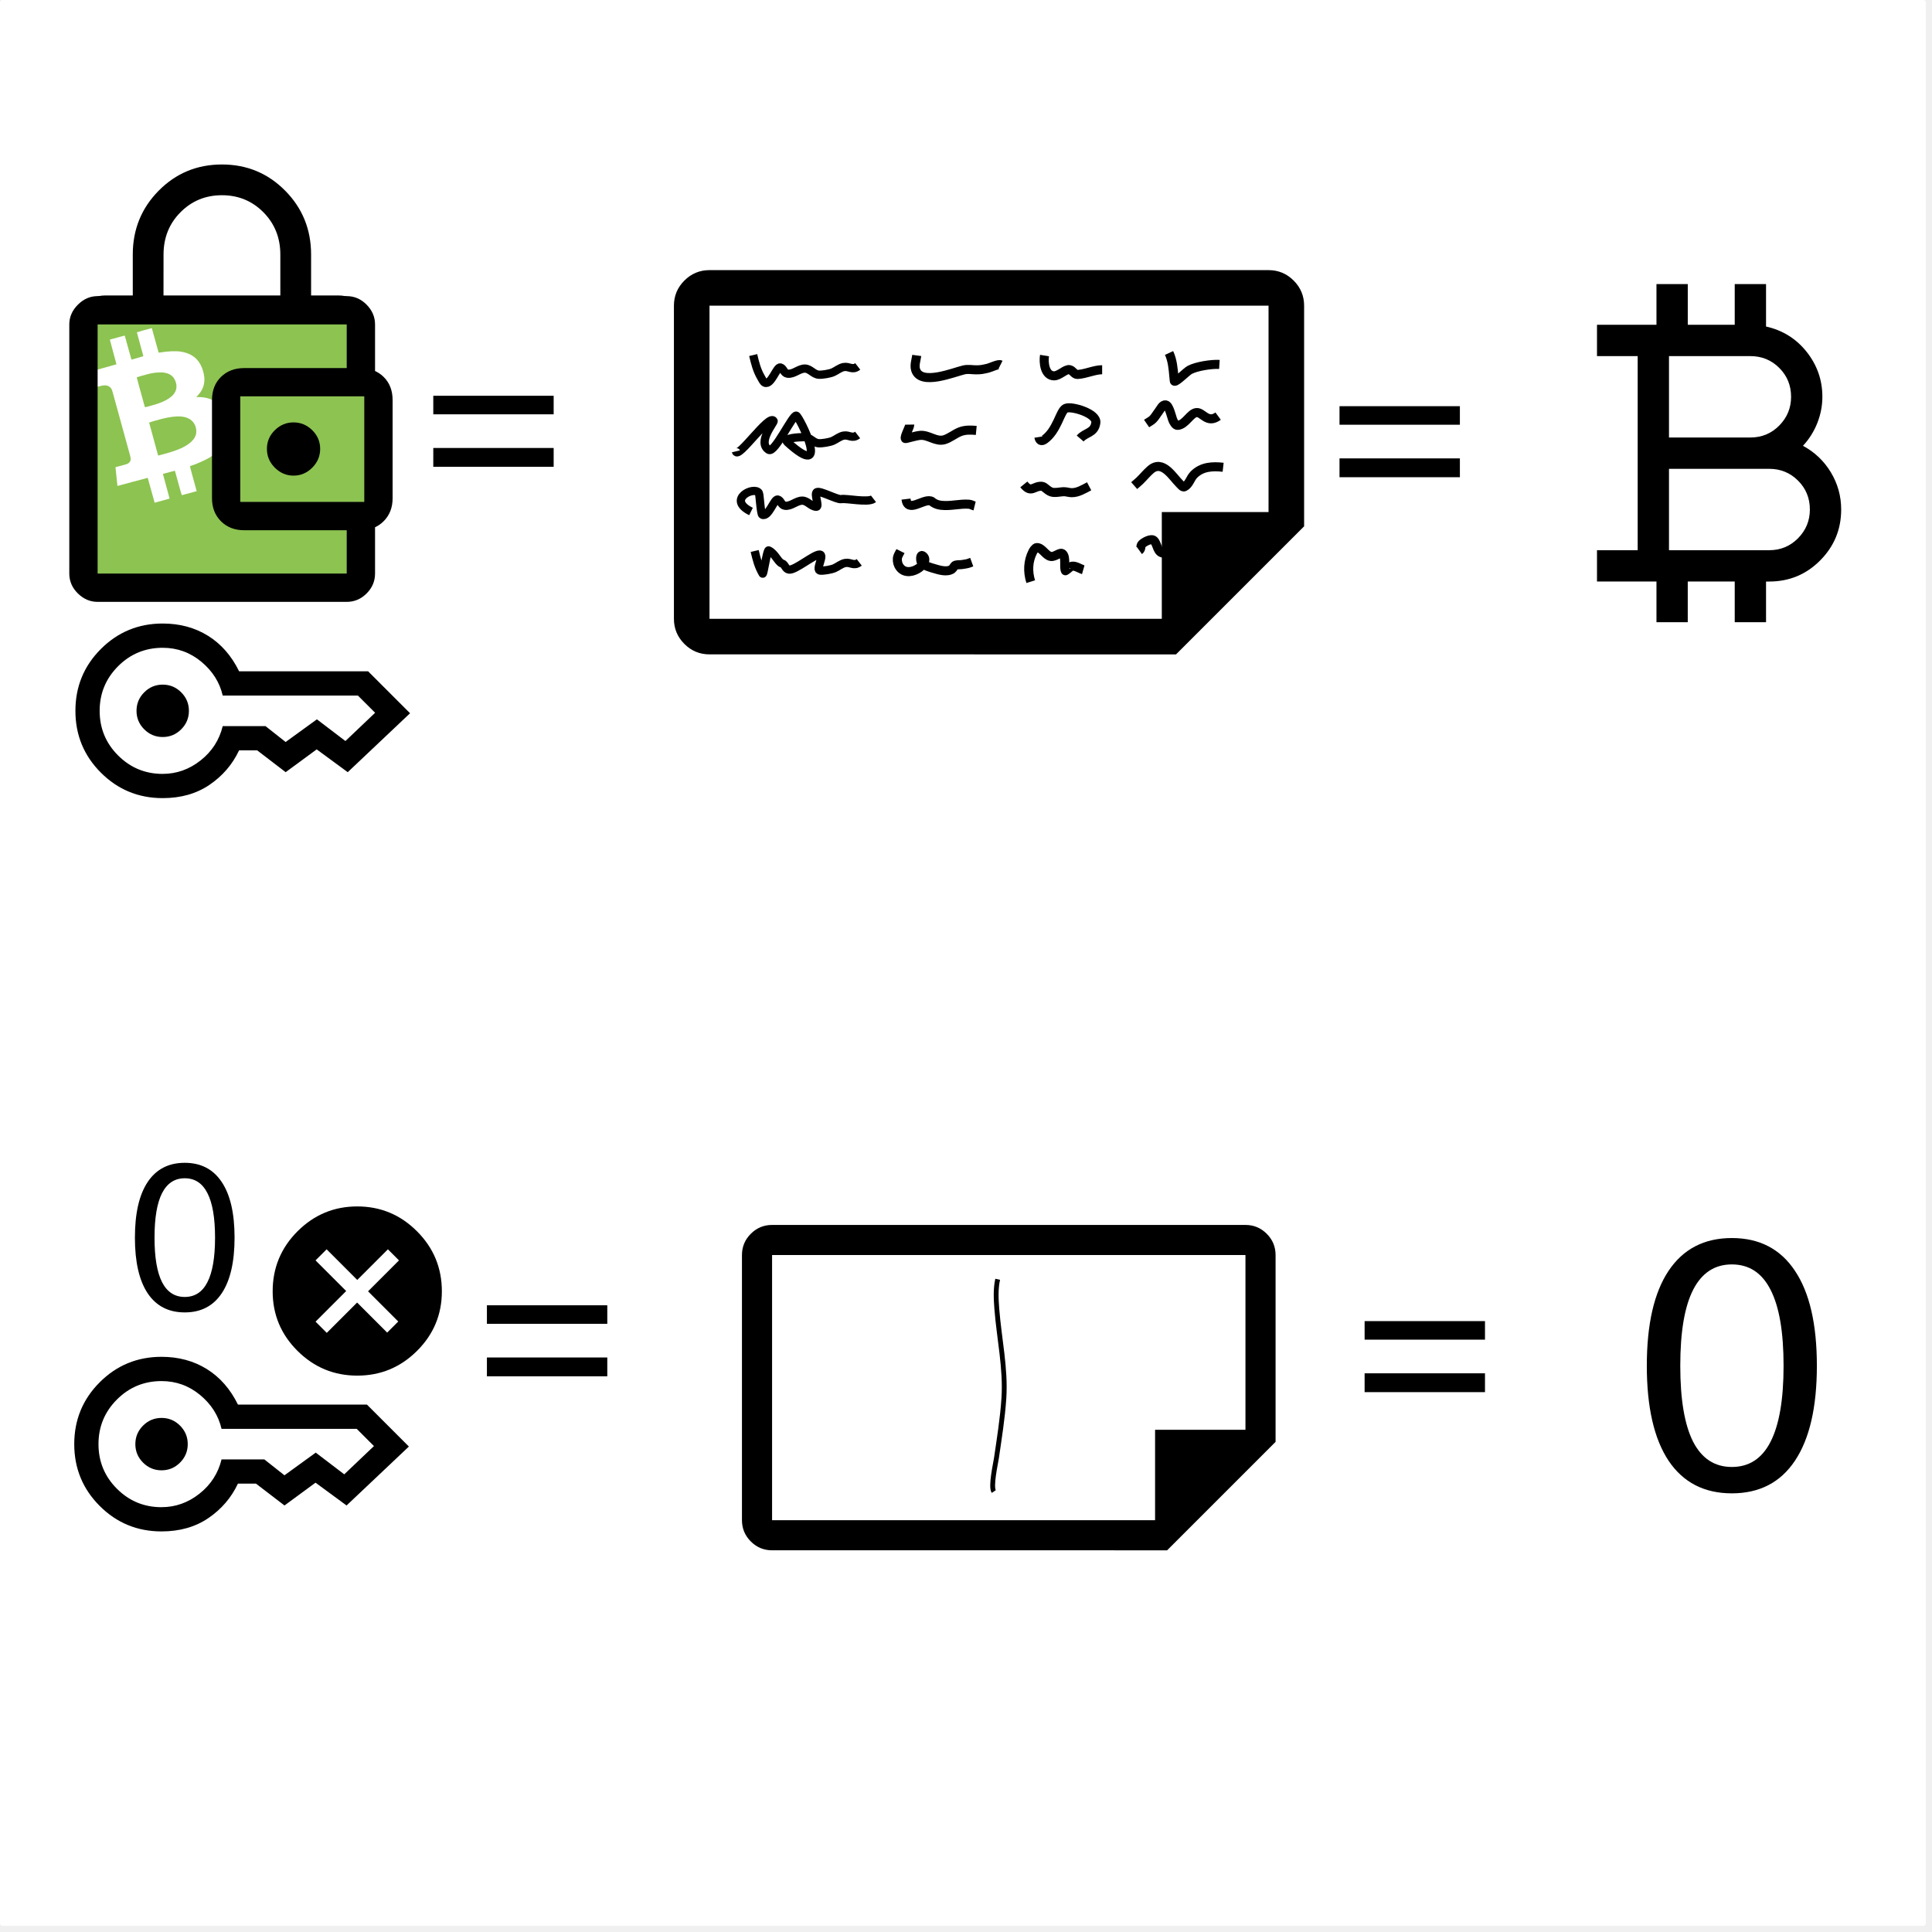
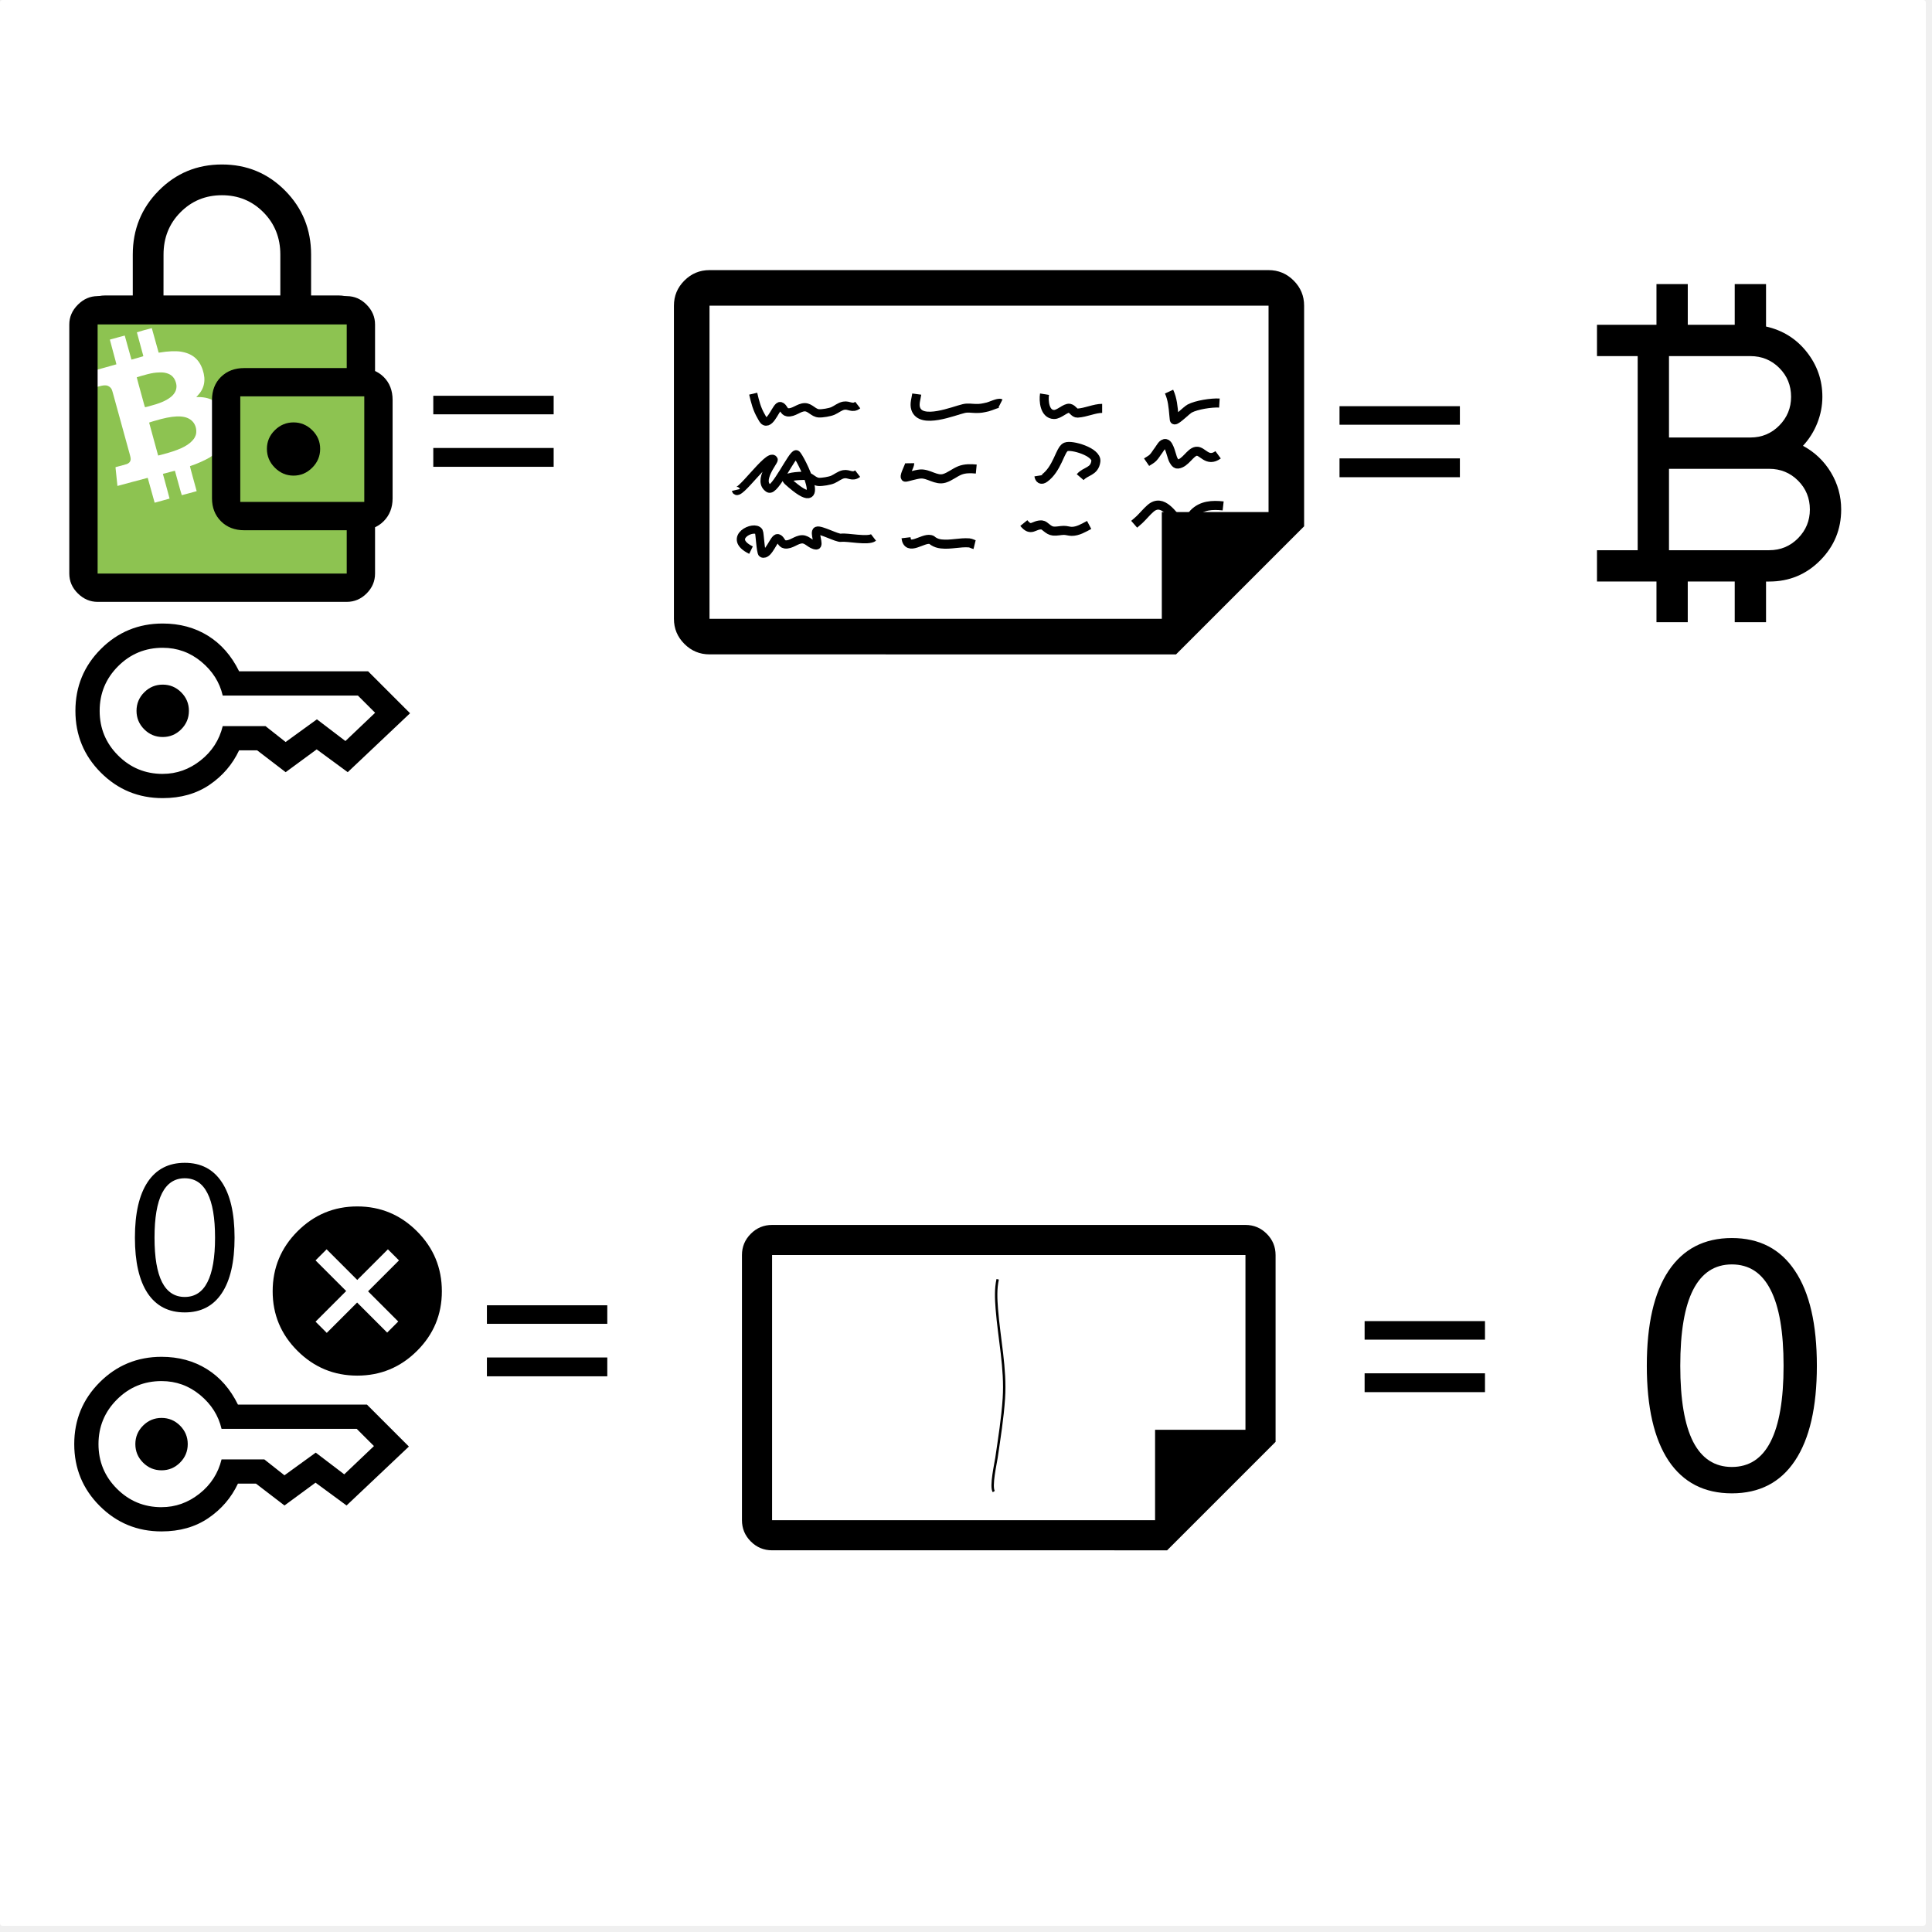
<svg xmlns="http://www.w3.org/2000/svg" width="400" height="400" version="1.1" viewBox="0 0 105.83 105.83" id="svg60">
  <defs id="defs64">
    <rect x="-22.064" y="57.39" width="31.787" height="27.101" id="rect1030" />
  </defs>
  <rect width="105.49" height="105.49" ry="0.133" fill="#ffffff" id="rect2" x="0" y="0" style="stroke-width:1" />
  <g transform="matrix(0.7561952,0,0,0.7561952,35.29551,43.81528)" id="g16">
    <g transform="matrix(0.69499,0,0,0.69499,-0.24524,20.173)" id="g14">
      <path d="m 13.667,46.05 h 39.919 v -9.421 h 9.42 v -18.213 h -49.339 z m 0,3.14 c -0.864,0 -1.603,-0.307 -2.218,-0.922 -0.615,-0.615 -0.922,-1.354 -0.922,-2.218 v -27.633 c 0,-0.864 0.307,-1.603 0.922,-2.218 0.615,-0.615 1.354,-0.922 2.218,-0.922 h 49.339 c 0.864,0 1.603,0.307 2.218,0.922 0.615,0.615 0.922,1.354 0.922,2.218 v 19.469 l -11.305,11.305 z m 0,-3.14 V 18.417 Z" stroke-width="0.047" id="path12" />
    </g>
  </g>
  <g transform="matrix(1.747016,0,0,1.747016,45.93021,-35.70978)" style="white-space:pre;shape-inside:url(#rect26719)" aria-label="0" id="g36">
    <path d="m 28.011,60.086 q -0.806,0 -1.214,0.796 -0.403,0.791 -0.403,2.382 0,1.587 0.403,2.382 0.408,0.791 1.214,0.791 0.811,0 1.214,-0.791 0.408,-0.796 0.408,-2.382 0,-1.592 -0.408,-2.382 Q 28.822,60.086 28.011,60.086 Z m 0,-0.827 q 1.297,0 1.979,1.028 0.687,1.023 0.687,2.977 0,1.948 -0.687,2.977 -0.682,1.023 -1.979,1.023 -1.297,0 -1.984,-1.023 -0.682,-1.028 -0.682,-2.977 0,-1.953 0.682,-2.977 0.687,-1.028 1.984,-1.028 z" id="path34" />
  </g>
  <path d="m 90.737,34.083 v -2.229 h -3.258 v -1.715 h 2.229 V 19.506 h -2.229 v -1.715 h 3.258 V 15.562 h 1.715 v 2.229 h 2.572 V 15.562 h 1.715 v 2.324 q 1.372,0.309 2.229,1.393 0.857,1.085 0.857,2.457 0,0.729 -0.274,1.428 -0.274,0.699 -0.789,1.256 0.969,0.523 1.531,1.458 0.562,0.935 0.562,2.032 0,1.629 -1.149,2.787 -1.149,1.158 -2.795,1.158 h -0.172 v 2.229 H 95.024 V 31.853 H 92.451 v 2.229 z M 91.423,23.965 h 4.459 q 0.935,0 1.582,-0.656 0.647,-0.656 0.647,-1.573 0,-0.935 -0.647,-1.582 -0.647,-0.647 -1.582,-0.647 h -4.459 z m 0,6.174 h 5.488 q 0.935,0 1.582,-0.656 0.647,-0.656 0.647,-1.573 0,-0.935 -0.647,-1.582 -0.647,-0.647 -1.582,-0.647 h -5.488 z" stroke-width="0.026" id="path4" />
  <text x="72.561" y="29.267" fill="#000000" font-family="sans-serif" font-size="14.401px" stroke-width="0.36" style="line-height:1.25" xml:space="preserve" id="text62-6">
    <tspan x="72.561" y="29.267" stroke-width="0.36" id="tspan60-0">=</tspan>
  </text>
  <text x="22.923" y="28.695" fill="#000000" font-family="sans-serif" font-size="14.401px" stroke-width="0.36" style="line-height:1.25" xml:space="preserve" id="text62-6-6">
    <tspan x="22.923" y="28.695" stroke-width="0.36" id="tspan60-0-2">=</tspan>
  </text>
  <path d="m 8.956,16.185 h 6.4 v -2.24 c 0,-0.921 -0.309,-1.692 -0.926,-2.316 -0.618,-0.623 -1.375,-0.935 -2.273,-0.935 -0.898,0 -1.656,0.312 -2.273,0.935 -0.618,0.623 -0.926,1.395 -0.926,2.316 z m 4.581,14.045 H 5.757 c -0.443,0 -0.835,-0.17 -1.175,-0.509 -0.34,-0.34 -0.509,-0.731 -0.509,-1.175 V 17.869 c 0,-0.443 0.17,-0.835 0.509,-1.175 0.34,-0.34 0.731,-0.509 1.175,-0.509 h 1.516 v -2.24 c 0,-1.375 0.473,-2.542 1.419,-3.499 0.946,-0.957 2.101,-1.436 3.465,-1.436 1.364,0 2.519,0.479 3.465,1.436 0.946,0.957 1.419,2.123 1.419,3.499 v 2.24 h 1.516 c 0.443,0 0.835,0.17 1.175,0.509 0.34,0.34 0.509,0.731 0.509,1.175 v 1.903 c -0.247,-0.067 -0.504,-0.115 -0.77,-0.143 -0.267,-0.028 -0.571,-0.042 -0.914,-0.042 v -1.718 H 5.757 v 10.677 h 6.854 c 0.124,0.326 0.253,0.613 0.387,0.863 0.135,0.25 0.314,0.523 0.539,0.821 z M 5.757,17.869 v 10.677 z" stroke-width="0.025" id="path26-7" />
  <g transform="matrix(1.6027,0,0,1.6027,-126.5853,-77.31285)" id="g14-3">
    <g transform="matrix(0.00965946,0,0,0.00965946,80.69794,59.92945)" id="g58-6-7">
      <rect style="fill:#8dc351;fill-opacity:1;stroke-width:65.595;stroke-linejoin:round;stroke-dashoffset:7.35" id="rect3960-5" width="1000.355" height="963.94" x="116.863" y="-95.88" />
      <g transform="matrix(0.04188,0,0,0.04188,75.616,54.993)" fill="#8dc351" id="g52-2-9">
        <path d="m 7525,15989 c -349,-23 -745,-74 -1074,-139 -1411,-279 -2741,-944 -3806,-1903 -103,-94 -479,-466 -575,-572 -245,-266 -540,-648 -754,-974 -84,-128 -216,-339 -216,-346 0,-2 -17,-32 -38,-66 -48,-80 -130,-233 -220,-414 C 359,10611 82,9566 10,8445 -3,8240 -3,7750 10,7545 113,5935 655,4458 1610,3185 c 239,-319 428,-535 744,-850 286,-286 436,-420 706,-632 C 4666,442 6732,-162 8765,35 c 1734,169 3354,891 4645,2071 632,577 1156,1241 1589,2014 64,113 231,450 301,605 345,767 574,1625 659,2470 32,311 41,496 41,810 0,808 -118,1588 -356,2359 -526,1697 -1613,3186 -3064,4197 -1216,848 -2616,1332 -4135,1429 -181,11 -740,11 -920,-1 z" id="path50-9-2" />
      </g>
      <g transform="matrix(0.0610117,0,0,0.0610117,-103.8285,-229.3502)" fill="#ffffff" id="g56-1-2">
        <path d="m 7751,13046 c -6,-17 -62,-222 -127,-456 -195,-713 -262,-951 -266,-956 -3,-2 -398,103 -879,234 -481,131 -875,238 -877,237 -3,-3 -112,-1041 -112,-1071 0,-17 8,-23 33,-28 75,-14 558,-147 627,-172 101,-38 181,-113 204,-193 28,-95 21,-155 -43,-390 -33,-119 -139,-504 -236,-856 -97,-352 -239,-867 -315,-1145 -76,-278 -193,-703 -260,-945 -67,-242 -142,-514 -166,-605 -25,-91 -57,-185 -72,-210 -44,-77 -110,-138 -190,-177 -67,-34 -84,-38 -171,-41 -134,-6 -233,16 -734,162 -81,23 -120,30 -122,22 -7,-20 -247,-901 -249,-910 0,-4 87,-33 194,-62 107,-30 499,-138 870,-241 371,-102 678,-189 682,-192 4,-3 -81,-323 -188,-711 -107,-388 -192,-710 -190,-715 2,-6 28,-17 57,-24 30,-8 222,-61 428,-117 206,-57 376,-103 377,-101 1,1 88,315 193,697 106,382 194,696 196,698 2,2 137,-35 302,-83 164,-48 318,-92 343,-100 35,-10 44,-17 42,-31 -2,-11 -87,-320 -188,-689 -101,-368 -184,-674 -184,-680 0,-9 858,-250 865,-243 2,2 91,322 198,711 107,389 196,710 199,712 2,3 42,-2 89,-10 416,-74 899,-94 1184,-51 672,104 1078,440 1283,1061 196,592 97,1085 -302,1499 l -73,76 h 118 c 828,0 1344,393 1564,1190 130,470 135,910 15,1273 -41,126 -137,313 -218,427 -145,205 -419,444 -699,612 -277,166 -754,378 -1083,483 -30,10 -58,20 -62,24 -4,3 71,290 166,636 96,347 185,671 198,721 l 25,91 -426,117 c -234,64 -431,116 -436,116 -6,0 -98,-318 -204,-707 -107,-390 -195,-709 -196,-710 -1,-2 -143,35 -316,81 -173,46 -329,87 -346,91 -18,3 -33,12 -33,18 0,11 16,68 259,952 71,259 128,471 126,473 -1,1 -196,56 -433,121 l -431,118 z m 442,-2762 c 928,-243 1429,-470 1733,-785 93,-98 132,-151 179,-252 54,-113 70,-186 69,-317 0,-211 -79,-419 -214,-563 -317,-339 -883,-384 -1824,-143 -226,58 -696,197 -696,207 0,4 117,433 260,953 143,520 260,948 260,951 0,10 22,5 233,-51 z M 7391,7495 c 657,-172 1015,-321 1295,-540 97,-76 161,-145 225,-243 60,-91 87,-161 107,-277 19,-113 7,-234 -39,-369 -102,-305 -310,-473 -660,-532 -82,-13 -140,-16 -298,-11 -227,6 -400,32 -681,103 -171,42 -609,170 -618,179 -4,4 126,484 431,1588 24,87 46,147 53,147 6,0 90,-20 185,-45 z" fill="#ffffff" id="path54-2-8" />
      </g>
    </g>
    <path d="m 89.015,64.495 q 0.368,0 0.639,-0.271 0.271,-0.271 0.271,-0.643 0,-0.373 -0.271,-0.639 -0.271,-0.266 -0.639,-0.266 -0.368,0 -0.639,0.266 -0.271,0.266 -0.271,0.639 0,0.372 0.271,0.643 0.271,0.271 0.639,0.271 z m -6.696,2.835 v 0.513 -8.514 z m 0,1.48 q -0.382,0 -0.675,-0.288 -0.293,-0.288 -0.293,-0.68 v -8.514 q 0,-0.382 0.293,-0.675 0.293,-0.293 0.675,-0.293 h 8.514 q 0.392,0 0.68,0.293 0.288,0.293 0.288,0.675 v 1.78 h -0.968 v -1.78 h -8.514 v 8.514 h 8.514 v -1.771 h 0.968 v 1.771 q 0,0.392 -0.288,0.68 -0.288,0.288 -0.68,0.288 z m 5.012,-2.448 q -0.489,0 -0.796,-0.307 -0.307,-0.307 -0.307,-0.786 v -3.357 q 0,-0.489 0.307,-0.791 0.307,-0.302 0.796,-0.302 h 3.967 q 0.489,0 0.796,0.302 0.307,0.302 0.307,0.791 v 3.357 q 0,0.479 -0.307,0.786 -0.307,0.307 -0.796,0.307 z m 4.102,-0.968 v -3.609 h -4.238 v 3.609 z" stroke-width="0.015" id="path12-9" />
  </g>
  <path d="m 8.913,40.372 q -0.591,0 -1.013,-0.422 -0.422,-0.422 -0.422,-1.013 0,-0.591 0.422,-1.013 0.422,-0.422 1.013,-0.422 0.591,0 1.013,0.422 0.422,0.422 0.422,1.013 0,0.591 -0.422,1.013 -0.422,0.422 -1.013,0.422 z m 0,3.347 q -1.992,0 -3.387,-1.395 -1.395,-1.395 -1.395,-3.387 0,-1.992 1.395,-3.387 1.395,-1.395 3.387,-1.395 1.401,0 2.481,0.671 1.079,0.671 1.704,1.946 h 7.066 l 2.298,2.298 -3.414,3.228 -1.7,-1.249 -1.7,1.249 -1.561,-1.196 h -0.99 q -0.545,1.156 -1.617,1.886 -1.073,0.731 -2.567,0.731 z m 0,-1.328 q 1.142,0 2.075,-0.737 0.933,-0.737 1.212,-1.879 h 2.344 l 1.102,0.87 1.714,-1.242 1.561,1.189 1.627,-1.548 -0.943,-0.943 h -7.405 q -0.252,-1.089 -1.172,-1.853 -0.92,-0.764 -2.115,-0.764 -1.435,0 -2.444,1.01 -1.01,1.01 -1.01,2.444 0,1.435 1.01,2.444 1.01,1.01 2.444,1.01 z" stroke-width="0.02" id="path5695" />
-   <g stroke-width="0.047" id="g5709" transform="matrix(0.6206602,0,0,0.6206602,30.89964,5.393533)">
-     <path d="m 12.833,45.923 h 39.919 v -9.421 h 9.42 v -18.213 h -49.339 z m 0,3.14 c -0.864,0 -1.603,-0.307 -2.218,-0.922 -0.615,-0.615 -0.922,-1.354 -0.922,-2.218 v -27.633 c 0,-0.864 0.307,-1.603 0.922,-2.218 0.615,-0.615 1.354,-0.922 2.218,-0.922 h 49.339 c 0.864,0 1.603,0.307 2.218,0.922 0.615,0.615 0.922,1.354 0.922,2.218 v 19.469 l -11.305,11.305 z m 0,-3.14 v -27.633 z" id="path5697" />
-     <path style="fill:none;stroke:#000000;stroke-width:0.729;stroke-linecap:butt;stroke-linejoin:miter;stroke-miterlimit:4;stroke-dasharray:none;stroke-opacity:1" d="m 16.689,22.646 c 0.175,0.735 0.319,1.336 0.704,1.997 0.071,0.122 0.184,0.378 0.327,0.441 0.56,0.245 1.04,-1.436 1.372,-1.343 0.278,0.077 0.293,0.5 0.626,0.547 0.542,0.077 1,-0.448 1.528,-0.448 0.476,0 0.754,0.511 1.237,0.54 0.315,0.019 0.965,-0.091 1.244,-0.213 0.313,-0.137 0.61,-0.4 0.952,-0.462 0.49,-0.089 0.761,0.311 1.237,-0.057" id="path1628" />
-     <path style="fill:none;stroke:#000000;stroke-width:0.729;stroke-linecap:butt;stroke-linejoin:miter;stroke-miterlimit:4;stroke-dasharray:none;stroke-opacity:1" d="m 15.162,31.145 c 0.175,0.735 2.945,-3.342 3.33,-2.682 0.071,0.122 -1.486,1.897 -0.426,2.549 0.52,0.32 2.094,-3.11 2.426,-3.018 0.278,0.077 3.194,5.955 -0.785,2.344 -0.405,-0.368 1,-0.448 1.528,-0.448 0.476,0 0.754,0.511 1.237,0.54 0.315,0.019 0.965,-0.091 1.244,-0.213 0.313,-0.137 0.61,-0.4 0.952,-0.462 0.49,-0.089 0.761,0.311 1.237,-0.057" id="path1628-3" />
-     <path style="fill:none;stroke:#000000;stroke-width:0.729;stroke-linecap:butt;stroke-linejoin:miter;stroke-miterlimit:4;stroke-dasharray:none;stroke-opacity:1" d="m 16.496,36.453 c -2.201,-1.078 0.313,-2.29 0.697,-1.63 0.071,0.122 0.156,1.855 0.299,1.917 0.56,0.245 1.04,-1.436 1.372,-1.343 0.278,0.077 0.293,0.5 0.626,0.547 0.542,0.077 1,-0.448 1.528,-0.448 0.476,0 0.754,0.511 1.237,0.54 0.315,0.019 -0.223,-1.173 0.056,-1.295 0.313,-0.137 1.798,0.682 2.141,0.62 0.49,-0.089 2.379,0.342 2.855,-0.026" id="path1628-5" />
-     <path style="fill:none;stroke:#000000;stroke-width:0.729;stroke-linecap:butt;stroke-linejoin:miter;stroke-miterlimit:4;stroke-dasharray:none;stroke-opacity:1" d="m 16.821,39.939 c 0.175,0.735 0.319,1.336 0.704,1.997 0.071,0.122 0.384,-2.11 0.527,-2.048 0.56,0.245 0.84,1.053 1.172,1.145 0.278,0.077 0.293,0.5 0.626,0.547 0.542,0.077 2.176,-1.327 2.705,-1.327 0.476,0 -0.423,1.39 0.06,1.419 0.315,0.019 0.965,-0.091 1.244,-0.213 0.313,-0.137 0.61,-0.4 0.952,-0.462 0.49,-0.089 0.761,0.311 1.237,-0.057" id="path1628-6" />
-     <path style="fill:none;stroke:#000000;stroke-width:0.8;stroke-linecap:butt;stroke-linejoin:miter;stroke-miterlimit:4;stroke-dasharray:none;stroke-opacity:1" d="m 31.124,22.68 c -0.055,0.408 -0.228,0.863 -0.096,1.278 0.454,1.422 3.384,0.196 4.244,0 0.392,-0.089 0.677,-0.013 1.061,-0.009 0.446,0.005 0.591,-0.033 1.061,-0.139 0.243,-0.055 0.935,-0.398 1.122,-0.304" id="path1677" />
-     <path style="fill:none;stroke:#000000;stroke-width:0.8;stroke-linecap:butt;stroke-linejoin:miter;stroke-miterlimit:4;stroke-dasharray:none;stroke-opacity:1" d="m 30.507,28.785 c 0.003,0.221 -0.485,1.064 -0.391,1.226 0.025,0.043 0.889,-0.246 1.33,-0.278 0.736,-0.053 1.387,0.608 2.122,0.383 0.488,-0.15 0.892,-0.506 1.365,-0.696 0.454,-0.182 0.968,-0.168 1.443,-0.122" id="path1679" />
-     <path style="fill:none;stroke:#000000;stroke-width:0.8;stroke-linecap:butt;stroke-linejoin:miter;stroke-miterlimit:4;stroke-dasharray:none;stroke-opacity:1" d="m 30.176,35.358 c 0.148,1.245 1.466,-0.003 2.157,0.157 0.168,0.039 0.11,0.063 0.261,0.157 0.221,0.137 0.425,0.204 0.696,0.235 0.823,0.093 1.635,-0.157 2.452,-0.096 0.171,0.013 0.323,0.116 0.487,0.157" id="path1681" />
-     <path style="fill:none;stroke:#000000;stroke-width:0.8;stroke-linecap:butt;stroke-linejoin:miter;stroke-miterlimit:4;stroke-dasharray:none;stroke-opacity:1" d="m 29.689,39.949 c -0.078,0.157 -0.174,0.305 -0.235,0.47 -0.082,0.222 -0.041,0.558 0.061,0.765 0.711,1.447 2.954,-0.218 2.148,-0.809 -0.255,-0.187 -0.212,0.414 -0.139,0.539 0.196,0.336 0.853,0.487 1.165,0.583 0.439,0.134 1.127,0.336 1.548,0.043 0.096,-0.067 0.194,-0.315 0.304,-0.348 0.198,-0.058 0.407,-0.028 0.609,-0.061 0.536,-0.086 0.424,-0.063 0.826,-0.209" id="path1683" />
-     <path style="fill:none;stroke:#000000;stroke-width:0.8;stroke-linecap:butt;stroke-linejoin:miter;stroke-miterlimit:4;stroke-dasharray:none;stroke-opacity:1" d="m 42.4,22.69 c -0.094,0.57 0.002,1.772 0.835,1.791 0.463,0.011 1.022,-0.618 1.374,-0.548 0.286,0.057 0.42,0.443 0.704,0.426 0.745,-0.044 1.486,-0.417 2.174,-0.417" id="path1685" />
-     <path style="fill:none;stroke:#000000;stroke-width:0.8;stroke-linecap:butt;stroke-linejoin:miter;stroke-miterlimit:4;stroke-dasharray:none;stroke-opacity:1" d="m 41.905,29.881 c 0.045,0.286 0.202,0.429 0.496,0.217 0.542,-0.39 0.884,-0.984 1.165,-1.574 0.057,-0.119 0.353,-0.799 0.478,-0.965 0.065,-0.087 0.143,-0.175 0.243,-0.217 0.501,-0.213 2.749,0.443 2.643,1.27 -0.12,0.941 -0.9,0.837 -1.383,1.4" id="path1687" />
-     <path style="fill:none;stroke:#000000;stroke-width:0.8;stroke-linecap:butt;stroke-linejoin:miter;stroke-miterlimit:4;stroke-dasharray:none;stroke-opacity:1" d="m 40.574,34.063 c 0.663,0.817 0.87,0.116 1.591,0.165 0.28,0.019 0.539,0.492 1,0.539 0.318,0.032 0.616,-0.054 0.93,-0.061 0.24,-0.005 0.461,0.083 0.696,0.087 0.553,0.009 1.076,-0.316 1.548,-0.565" id="path1689" />
-     <path style="fill:none;stroke:#000000;stroke-width:0.8;stroke-linecap:butt;stroke-linejoin:miter;stroke-miterlimit:4;stroke-dasharray:none;stroke-opacity:1" d="m 41.183,42.645 c -0.277,-0.883 -0.244,-1.809 0.183,-2.643 0.031,-0.061 0.207,-0.362 0.357,-0.365 0.464,-0.011 0.77,0.707 1.226,0.783 0.412,0.068 0.842,-0.463 1.07,-0.209 0.296,0.332 0.07,1.135 0.226,1.47 0.01,0.022 0.453,-0.348 0.487,-0.365 0.305,-0.16 0.8,0.196 1.087,0.278" id="path1691" />
-     <path style="fill:none;stroke:#000000;stroke-width:0.8;stroke-linecap:butt;stroke-linejoin:miter;stroke-miterlimit:4;stroke-dasharray:none;stroke-opacity:1" d="m 53.392,22.464 c 0.307,0.659 0.361,1.375 0.426,2.087 0.011,0.116 0.018,0.233 0.035,0.348 0.003,0.022 0.004,0.057 0.026,0.061 0.198,0.033 1.054,-0.851 1.33,-1 0.6,-0.323 1.931,-0.53 2.626,-0.487" id="path1693" />
-     <path style="fill:none;stroke:#000000;stroke-width:0.8;stroke-linecap:butt;stroke-linejoin:miter;stroke-miterlimit:4;stroke-dasharray:none;stroke-opacity:1" d="m 51.409,28.689 c 0.186,-0.128 0.397,-0.224 0.557,-0.383 0.196,-0.194 0.326,-0.444 0.496,-0.661 0.179,-0.23 0.348,-0.649 0.635,-0.6 0.315,0.054 0.527,1.115 0.635,1.356 0.057,0.126 0.219,0.472 0.426,0.452 0.685,-0.067 1.101,-1.063 1.643,-1.13 0.554,-0.069 0.962,1.017 1.922,0.313" id="path1695" />
-     <path style="fill:none;stroke:#000000;stroke-width:0.8;stroke-linecap:butt;stroke-linejoin:miter;stroke-miterlimit:4;stroke-dasharray:none;stroke-opacity:1" d="m 50.313,34.167 c 0.165,-0.145 0.338,-0.282 0.496,-0.435 0.324,-0.314 0.608,-0.669 0.948,-0.965 1.073,-0.933 1.95,0.636 2.6,1.27 0.109,0.106 0.255,0.303 0.391,0.235 0.407,-0.204 0.52,-0.742 0.817,-1.052 0.702,-0.73 1.654,-0.777 2.6,-0.67" id="path1697" />
-     <path style="fill:none;stroke:#000000;stroke-width:0.8;stroke-linecap:butt;stroke-linejoin:miter;stroke-miterlimit:4;stroke-dasharray:none;stroke-opacity:1" d="m 50.766,39.889 c 0.203,-0.147 0.075,-0.392 0.235,-0.556 0.167,-0.172 0.811,-0.546 1.052,-0.322 0.332,0.309 0.278,1.167 0.93,1.113 0.888,-0.074 1.473,-0.947 2.313,-1.13 0.337,-0.074 0.49,0.06 0.843,0.052 0.332,-0.008 0.661,-0.064 0.991,-0.096" id="path1699" />
-   </g>
-   <path style="fill:none;stroke:#000000;stroke-width:0.265px;stroke-linecap:butt;stroke-linejoin:miter;stroke-opacity:1" d="m 54.65,70.076 c -0.117,0.529 -0.088,1.086 -0.047,1.623 0.126,1.619 0.495,3.266 0.387,4.895 -0.072,1.1 -0.249,2.183 -0.407,3.273 -0.042,0.29 -0.331,1.56 -0.147,1.837" id="path959" />
+   <path d="m 38.865,33.896 h 24.776 v -5.847 h 5.847 V 16.745 H 38.865 Z m 0,1.949 c -0.536,0 -0.995,-0.191 -1.376,-0.573 -0.382,-0.382 -0.573,-0.84 -0.573,-1.376 V 16.745 c 0,-0.536 0.191,-0.995 0.573,-1.376 0.382,-0.382 0.84,-0.573 1.376,-0.573 h 30.623 c 0.536,0 0.995,0.191 1.376,0.573 0.382,0.382 0.572,0.84 0.572,1.376 V 28.829 L 64.42,35.846 Z m 0,-1.949 V 16.745 Z" id="path5697" style="stroke-width:0.029" />
+   <path style="fill:none;stroke:#000000;stroke-width:0.452;stroke-linecap:butt;stroke-linejoin:miter;stroke-miterlimit:4;stroke-dasharray:none;stroke-opacity:1" d="m 41.258,21.565 c 0.108,0.456 0.198,0.829 0.437,1.24 0.044,0.076 0.114,0.235 0.203,0.274 0.347,0.152 0.646,-0.891 0.851,-0.834 0.173,0.048 0.182,0.31 0.388,0.34 0.336,0.048 0.62,-0.278 0.949,-0.278 0.295,0 0.468,0.317 0.768,0.335 0.196,0.012 0.599,-0.056 0.772,-0.132 0.194,-0.085 0.378,-0.248 0.591,-0.287 0.304,-0.055 0.472,0.193 0.768,-0.035" id="path1628" />
+   <path style="fill:none;stroke:#000000;stroke-width:0.452;stroke-linecap:butt;stroke-linejoin:miter;stroke-miterlimit:4;stroke-dasharray:none;stroke-opacity:1" d="m 40.31,26.84 c 0.108,0.456 1.828,-2.075 2.067,-1.664 0.044,0.076 -0.922,1.177 -0.265,1.582 0.323,0.199 1.3,-1.93 1.506,-1.873 0.173,0.048 1.982,3.696 -0.487,1.455 -0.251,-0.228 0.62,-0.278 0.949,-0.278 0.295,0 0.468,0.317 0.768,0.335 0.196,0.012 0.599,-0.056 0.772,-0.132 0.194,-0.085 0.378,-0.248 0.591,-0.287 0.304,-0.055 0.472,0.193 0.768,-0.035" id="path1628-3" />
+   <path style="fill:none;stroke:#000000;stroke-width:0.452;stroke-linecap:butt;stroke-linejoin:miter;stroke-miterlimit:4;stroke-dasharray:none;stroke-opacity:1" d="m 41.138,30.135 c -1.366,-0.669 0.194,-1.422 0.433,-1.011 0.044,0.076 0.097,1.151 0.186,1.19 0.347,0.152 0.646,-0.891 0.851,-0.834 0.173,0.048 0.182,0.31 0.388,0.34 0.336,0.048 0.62,-0.278 0.949,-0.278 0.295,0 0.468,0.317 0.768,0.335 0.196,0.012 -0.138,-0.728 0.035,-0.804 0.194,-0.085 1.116,0.423 1.329,0.385 0.304,-0.055 1.477,0.212 1.772,-0.016" id="path1628-5" />
+   <path style="fill:none;stroke:#000000;stroke-width:0.496;stroke-linecap:butt;stroke-linejoin:miter;stroke-miterlimit:4;stroke-dasharray:none;stroke-opacity:1" d="m 50.217,21.587 c -0.034,0.253 -0.142,0.536 -0.059,0.793 0.282,0.883 2.1,0.122 2.634,0 0.243,-0.055 0.42,-0.008 0.658,-0.005 0.277,0.003 0.367,-0.02 0.658,-0.086 0.151,-0.034 0.581,-0.247 0.696,-0.189" id="path1677" />
+   <path style="fill:none;stroke:#000000;stroke-width:0.496;stroke-linecap:butt;stroke-linejoin:miter;stroke-miterlimit:4;stroke-dasharray:none;stroke-opacity:1" d="m 49.834,25.376 c 0.002,0.137 -0.301,0.66 -0.243,0.761 0.015,0.027 0.552,-0.153 0.826,-0.173 0.457,-0.033 0.861,0.377 1.317,0.237 0.303,-0.093 0.553,-0.314 0.847,-0.432 0.282,-0.113 0.601,-0.104 0.896,-0.076" id="path1679" />
+   <path style="fill:none;stroke:#000000;stroke-width:0.496;stroke-linecap:butt;stroke-linejoin:miter;stroke-miterlimit:4;stroke-dasharray:none;stroke-opacity:1" d="m 49.629,29.456 c 0.092,0.773 0.91,-0.002 1.338,0.097 0.104,0.024 0.069,0.039 0.162,0.097 0.137,0.085 0.264,0.127 0.432,0.146 0.511,0.058 1.015,-0.097 1.522,-0.059 0.106,0.008 0.2,0.072 0.302,0.097" id="path1681" />
+   <path style="fill:none;stroke:#000000;stroke-width:0.496;stroke-linecap:butt;stroke-linejoin:miter;stroke-miterlimit:4;stroke-dasharray:none;stroke-opacity:1" d="m 57.216,21.593 c -0.058,0.354 9.93e-4,1.1 0.518,1.112 0.288,0.007 0.634,-0.384 0.853,-0.34 0.177,0.035 0.261,0.275 0.437,0.264 0.463,-0.027 0.922,-0.259 1.349,-0.259" id="path1685" />
+   <path style="fill:none;stroke:#000000;stroke-width:0.496;stroke-linecap:butt;stroke-linejoin:miter;stroke-miterlimit:4;stroke-dasharray:none;stroke-opacity:1" d="m 56.908,26.056 c 0.028,0.177 0.125,0.266 0.308,0.135 0.336,-0.242 0.549,-0.611 0.723,-0.977 0.035,-0.074 0.219,-0.496 0.297,-0.599 0.041,-0.054 0.089,-0.109 0.151,-0.135 0.311,-0.132 1.706,0.275 1.641,0.788 -0.075,0.584 -0.559,0.519 -0.858,0.869" id="path1687" />
+   <path style="fill:none;stroke:#000000;stroke-width:0.496;stroke-linecap:butt;stroke-linejoin:miter;stroke-miterlimit:4;stroke-dasharray:none;stroke-opacity:1" d="m 56.082,28.652 c 0.412,0.507 0.54,0.072 0.988,0.103 0.174,0.012 0.334,0.306 0.621,0.335 0.198,0.02 0.383,-0.034 0.577,-0.038 0.149,-0.003 0.286,0.052 0.432,0.054 0.343,0.005 0.668,-0.196 0.961,-0.351" id="path1689" />
+   <path style="fill:none;stroke:#000000;stroke-width:0.496;stroke-linecap:butt;stroke-linejoin:miter;stroke-miterlimit:4;stroke-dasharray:none;stroke-opacity:1" d="m 64.038,21.452 c 0.19,0.409 0.224,0.854 0.264,1.295 0.007,0.072 0.011,0.144 0.022,0.216 0.002,0.014 0.003,0.036 0.016,0.038 0.123,0.02 0.654,-0.528 0.826,-0.621 0.373,-0.2 1.198,-0.329 1.63,-0.302" id="path1693" />
+   <path style="fill:none;stroke:#000000;stroke-width:0.496;stroke-linecap:butt;stroke-linejoin:miter;stroke-miterlimit:4;stroke-dasharray:none;stroke-opacity:1" d="m 62.807,25.317 c 0.115,-0.079 0.246,-0.139 0.345,-0.237 0.121,-0.12 0.202,-0.275 0.308,-0.41 0.111,-0.142 0.216,-0.403 0.394,-0.372 0.195,0.033 0.327,0.692 0.394,0.842 0.035,0.078 0.136,0.293 0.264,0.281 0.425,-0.042 0.683,-0.66 1.02,-0.702 0.344,-0.043 0.597,0.631 1.193,0.194" id="path1695" />
+   <path style="fill:none;stroke:#000000;stroke-width:0.496;stroke-linecap:butt;stroke-linejoin:miter;stroke-miterlimit:4;stroke-dasharray:none;stroke-opacity:1" d="m 62.127,28.717 c 0.103,-0.09 0.21,-0.175 0.308,-0.27 0.201,-0.195 0.377,-0.415 0.588,-0.599 0.666,-0.579 1.21,0.395 1.614,0.788 0.068,0.066 0.158,0.188 0.243,0.146 0.253,-0.126 0.323,-0.461 0.507,-0.653 0.435,-0.453 1.027,-0.482 1.614,-0.416" id="path1697" />
+   <path style="fill:none;stroke:#000000;stroke-width:0.132;stroke-linecap:butt;stroke-linejoin:miter;stroke-opacity:1;stroke-miterlimit:4;stroke-dasharray:none" d="m 54.65,70.076 c -0.117,0.529 -0.088,1.086 -0.047,1.623 0.126,1.619 0.495,3.266 0.387,4.895 -0.072,1.1 -0.249,2.183 -0.407,3.273 -0.042,0.29 -0.331,1.56 -0.147,1.837" id="path959" />
  <text x="73.936" y="79.383" fill="#000000" font-family="sans-serif" font-size="14.401px" stroke-width="0.36" style="line-height:1.25" xml:space="preserve" id="text62-6-7">
    <tspan x="73.936" y="79.383" stroke-width="0.36" id="tspan60-0-5">=</tspan>
  </text>
  <path d="m 8.849,80.54 q -0.591,0 -1.013,-0.422 -0.422,-0.422 -0.422,-1.013 0,-0.591 0.422,-1.013 0.422,-0.422 1.013,-0.422 0.591,0 1.013,0.422 0.422,0.422 0.422,1.013 0,0.591 -0.422,1.013 -0.422,0.422 -1.013,0.422 z m 0,3.347 q -1.992,0 -3.387,-1.395 -1.395,-1.395 -1.395,-3.387 0,-1.992 1.395,-3.387 1.395,-1.395 3.387,-1.395 1.401,0 2.481,0.671 1.079,0.671 1.704,1.946 h 7.066 l 2.298,2.298 -3.414,3.228 -1.7,-1.249 -1.7,1.249 -1.561,-1.196 h -0.99 q -0.545,1.156 -1.617,1.886 -1.073,0.731 -2.567,0.731 z m 0,-1.328 q 1.142,0 2.075,-0.737 0.933,-0.737 1.212,-1.879 h 2.344 l 1.102,0.87 1.714,-1.242 1.561,1.189 1.627,-1.548 -0.943,-0.943 h -7.405 q -0.252,-1.089 -1.172,-1.853 -0.92,-0.764 -2.115,-0.764 -1.435,0 -2.444,1.01 -1.01,1.01 -1.01,2.444 0,1.435 1.01,2.444 1.01,1.01 2.444,1.01 z" stroke-width="0.02" id="path5695-0" />
  <path d="m 17.9,73.012 1.662,-1.662 1.646,1.646 0.607,-0.607 -1.654,-1.654 1.694,-1.694 -0.607,-0.607 -1.678,1.678 -1.678,-1.678 -0.607,0.607 1.678,1.678 -1.678,1.678 z m 1.67,2.341 c -1.273,0 -2.364,-0.451 -3.272,-1.354 -0.908,-0.903 -1.362,-1.991 -1.362,-3.264 0,-1.284 0.454,-2.38 1.362,-3.288 0.908,-0.908 1.999,-1.362 3.272,-1.362 1.273,0 2.364,0.454 3.272,1.362 0.908,0.908 1.362,2.004 1.362,3.288 0,1.273 -0.454,2.361 -1.362,3.264 -0.908,0.903 -1.999,1.354 -3.272,1.354 z" stroke-width="0.024" id="path96-7" />
  <text x="25.861" y="78.518" fill="#000000" font-family="sans-serif" font-size="14.401px" stroke-width="0.36" style="line-height:1.25" xml:space="preserve" id="text62-6-6-2">
    <tspan x="25.861" y="78.518" stroke-width="0.36" id="tspan60-0-2-1">=</tspan>
  </text>
  <g transform="matrix(1.023693,0,0,1.023693,-18.55507,3.032723)" style="white-space:pre;shape-inside:url(#rect26719)" aria-label="0" id="g36-7">
    <path d="m 28.011,60.086 q -0.806,0 -1.214,0.796 -0.403,0.791 -0.403,2.382 0,1.587 0.403,2.382 0.408,0.791 1.214,0.791 0.811,0 1.214,-0.791 0.408,-0.796 0.408,-2.382 0,-1.592 -0.408,-2.382 Q 28.822,60.086 28.011,60.086 Z m 0,-0.827 q 1.297,0 1.979,1.028 0.687,1.023 0.687,2.977 0,1.948 -0.687,2.977 -0.682,1.023 -1.979,1.023 -1.297,0 -1.984,-1.023 -0.682,-1.028 -0.682,-2.977 0,-1.953 0.682,-2.977 0.687,-1.028 1.984,-1.028 z" id="path34-7" />
  </g>
</svg>
